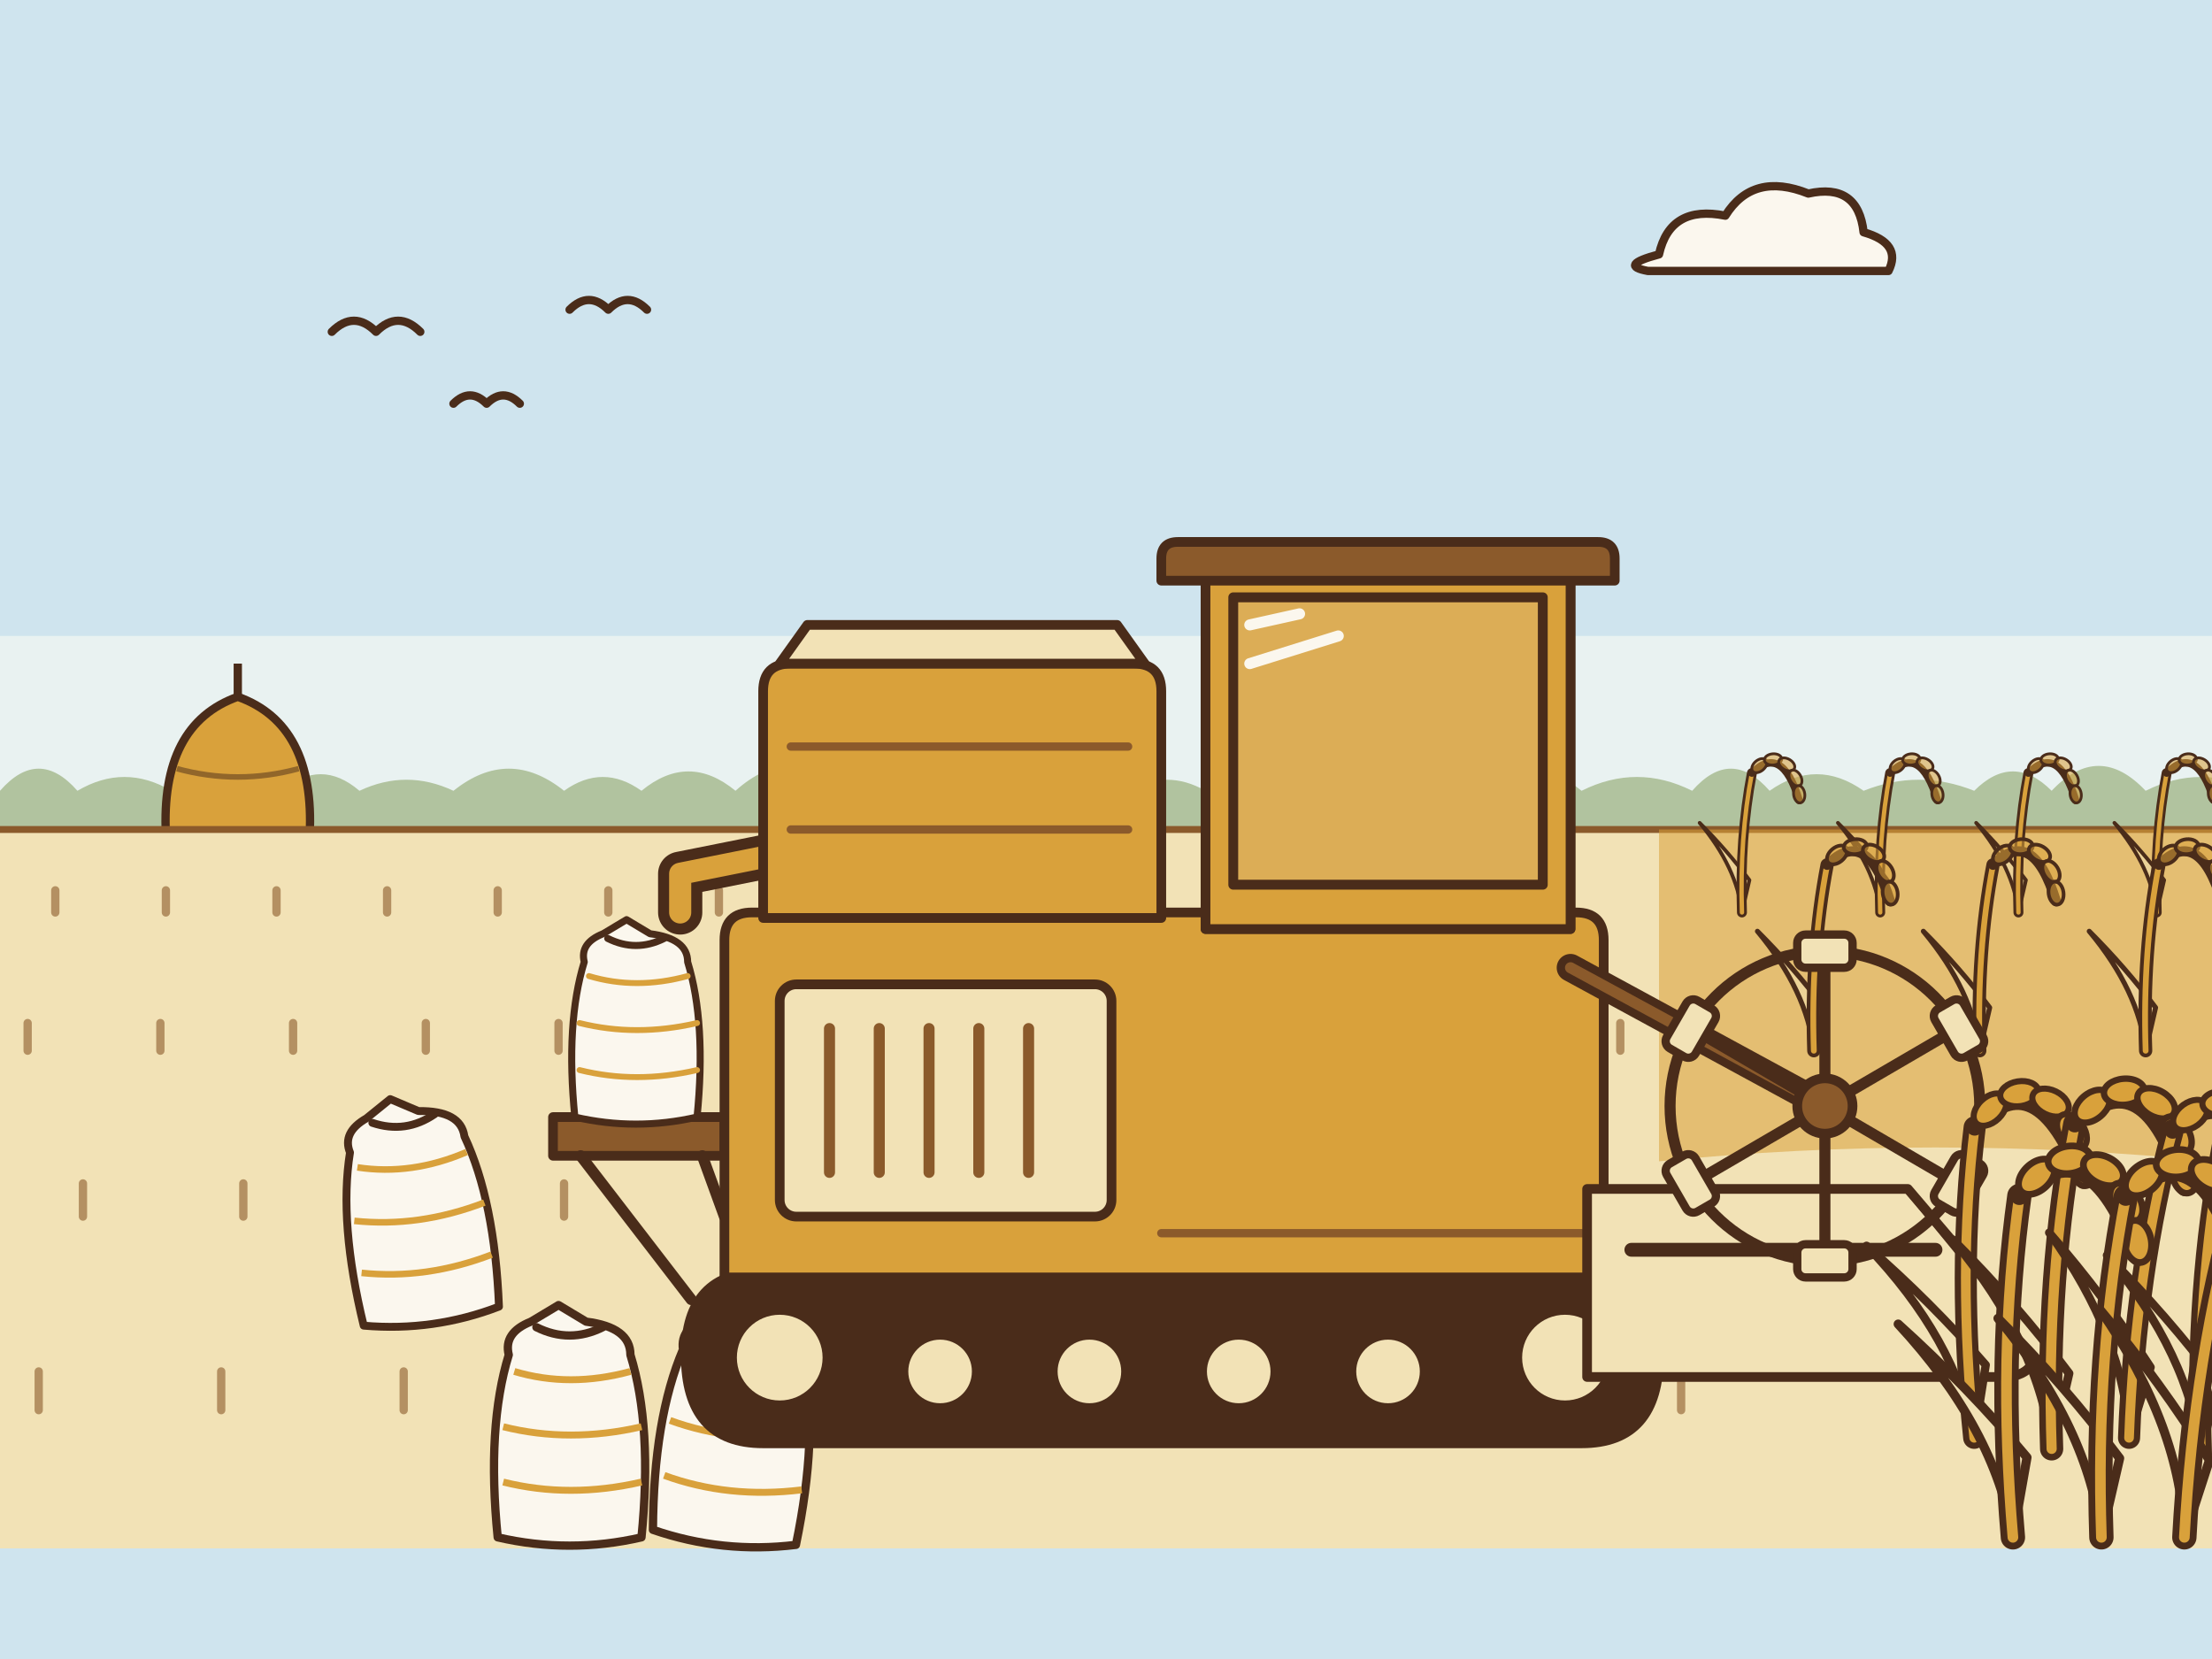
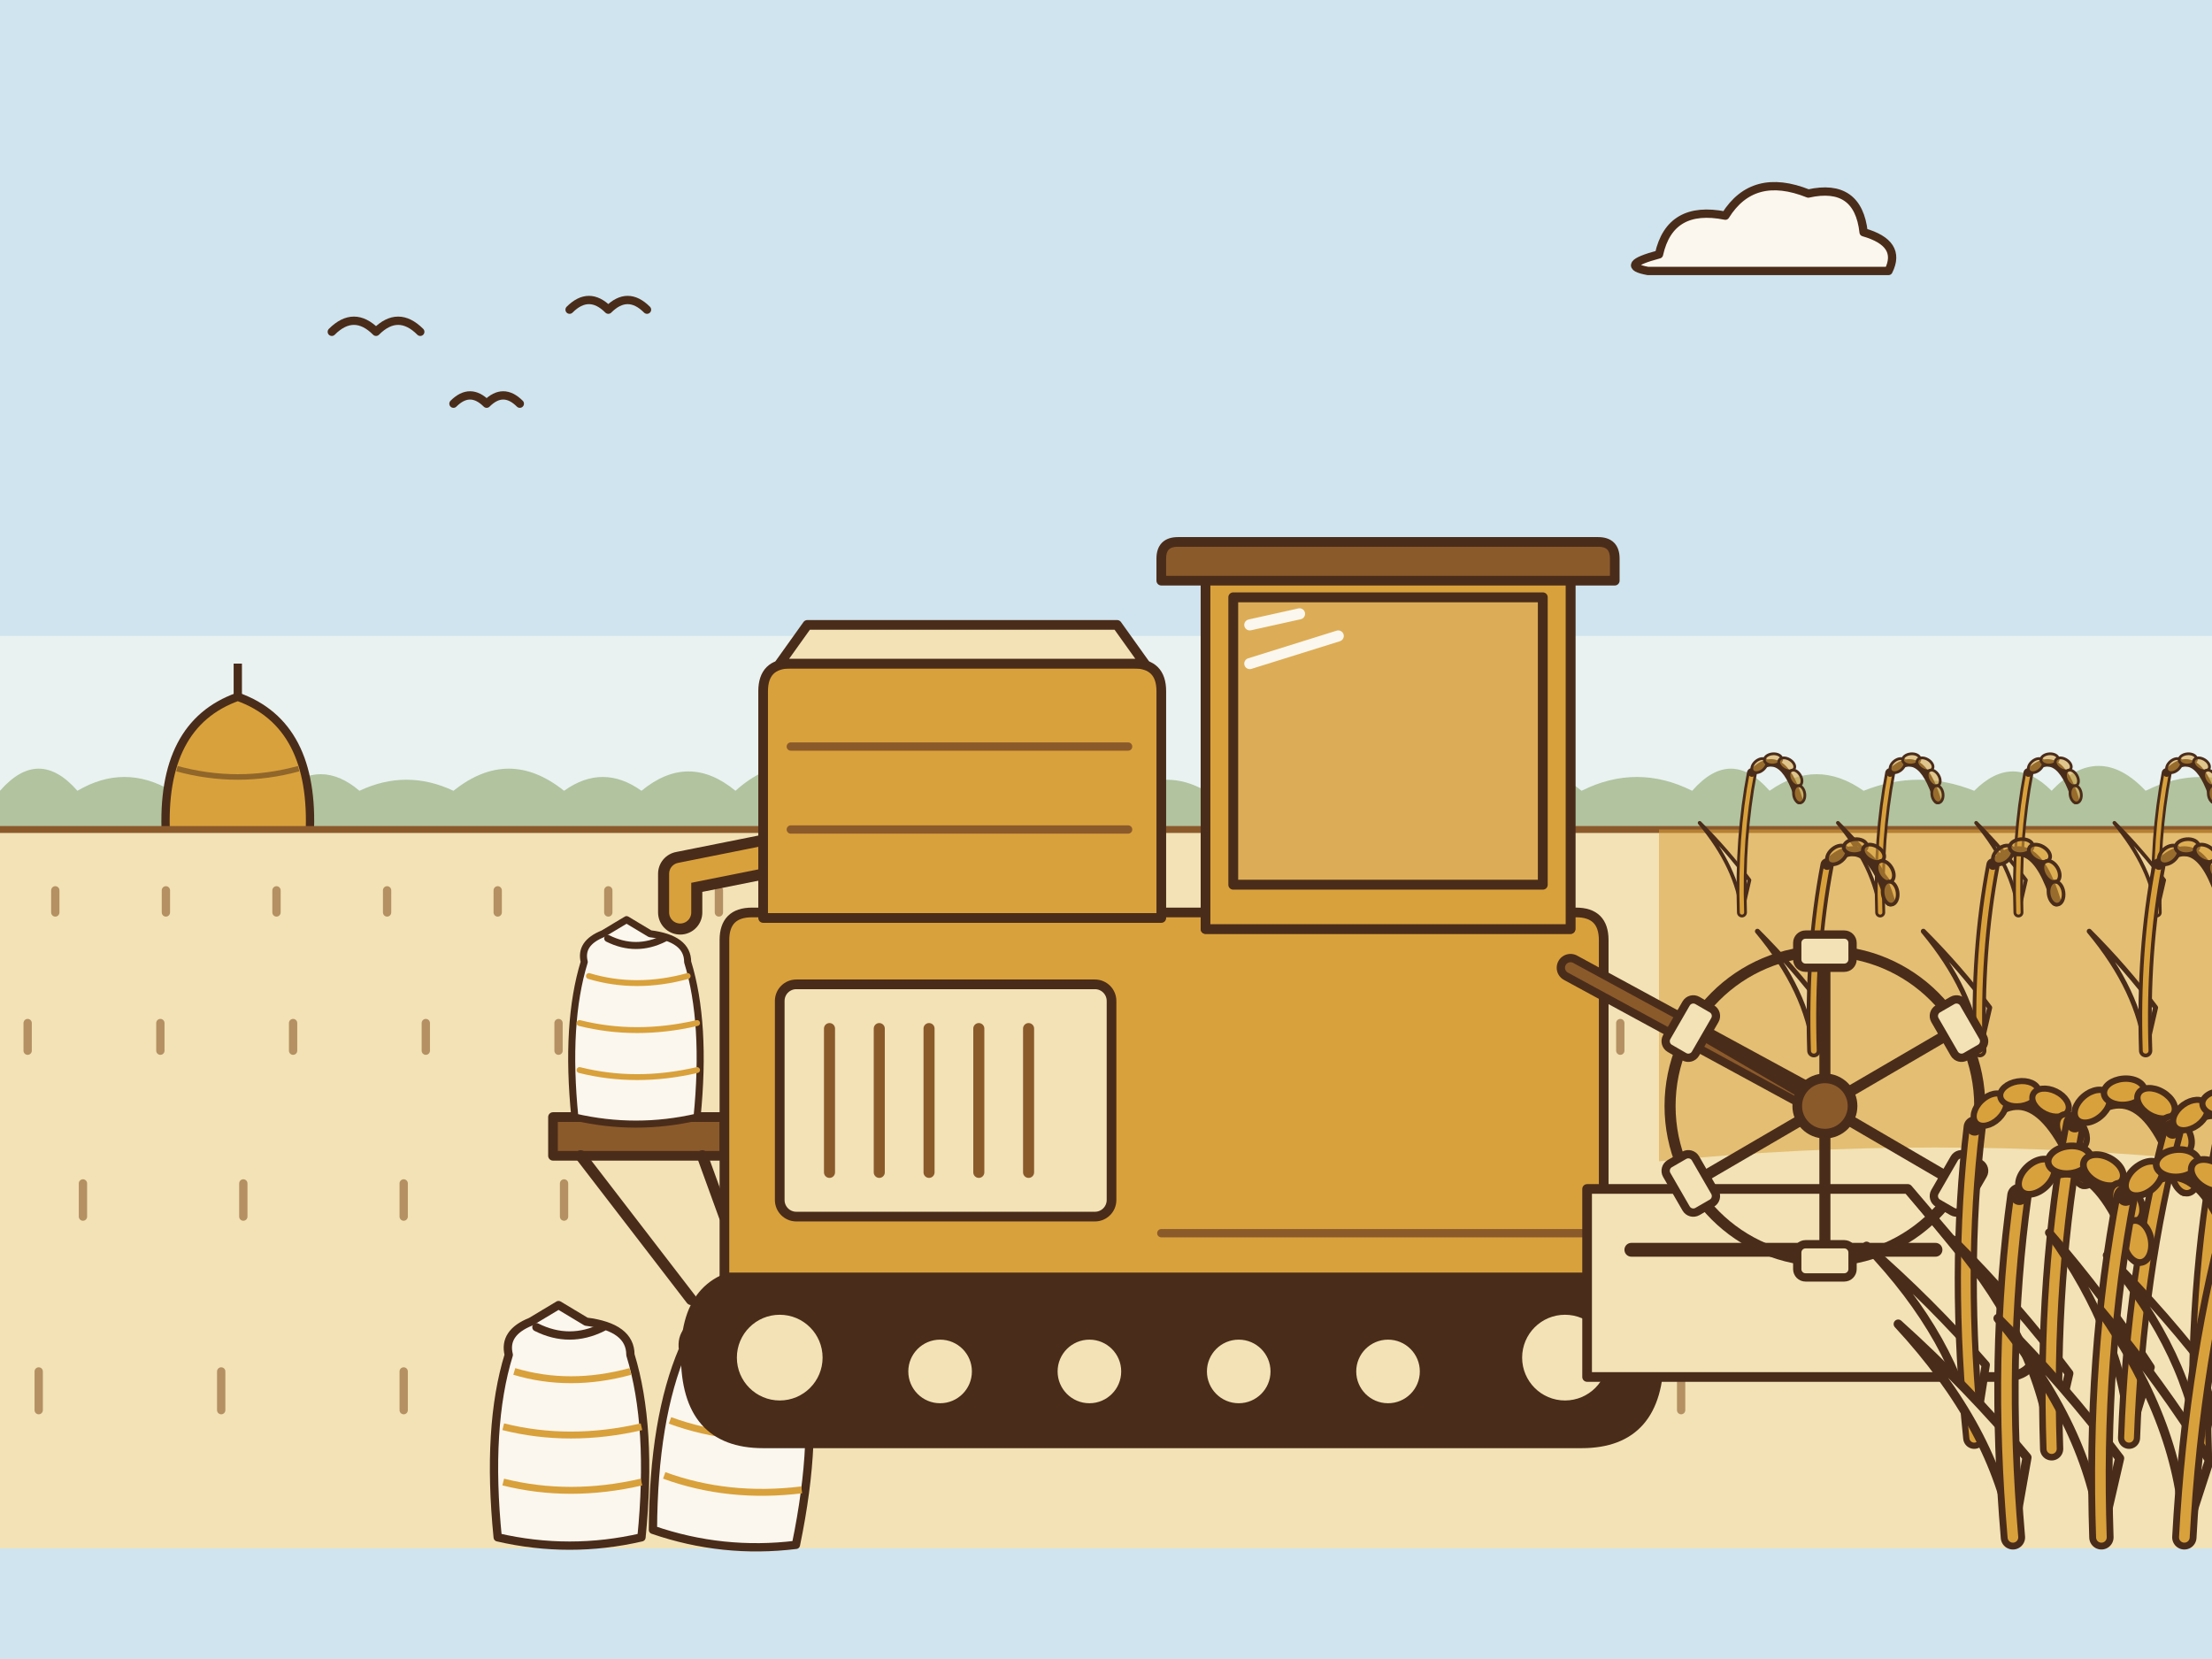
<svg xmlns="http://www.w3.org/2000/svg" viewBox="0 0 800 600">
  <defs>
    <g id="cr">
      <path d="M0 0Q-4 -36 -34 -72Q-12 -50 6 -26Z" fill="#F2E2B6" stroke="#4A2C1A" stroke-width="3" stroke-linejoin="round" />
      <path d="M0 0Q-2 -60 8 -112" fill="none" stroke="#4A2C1A" stroke-width="8" stroke-linecap="round" />
      <path d="M0 0Q-2 -60 8 -112" fill="none" stroke="#D9A13B" stroke-width="3.5" stroke-linecap="round" />
      <path d="M8 -112Q32 -136 46 -90" fill="none" stroke="#4A2C1A" stroke-width="6" stroke-linecap="round" />
      <g fill="#D9A13B" stroke="#4A2C1A" stroke-width="2.2">
        <ellipse cx="14" cy="-118" rx="4.5" ry="7" transform="rotate(50 14 -118)" />
        <ellipse cx="25" cy="-123" rx="4.5" ry="7" transform="rotate(85 25 -123)" />
        <ellipse cx="36" cy="-119" rx="4.5" ry="7" transform="rotate(120 36 -119)" />
        <ellipse cx="43" cy="-108" rx="4.5" ry="7" transform="rotate(150 43 -108)" />
        <ellipse cx="46" cy="-95" rx="4.5" ry="7" transform="rotate(172 46 -95)" />
      </g>
    </g>
    <g id="sk">
      <path d="M-26 0Q-30 -40 -22 -66Q-24 -74 -14 -78L-4 -84L6 -78Q22 -76 22 -66Q30 -40 26 0Q0 6 -26 0Z" fill="#FBF7EE" stroke="#4A2C1A" stroke-width="3" stroke-linejoin="round" />
      <path d="M-20 -60Q0 -54 22 -60M-24 -40Q0 -34 26 -40M-24 -20Q0 -14 26 -20" fill="none" stroke="#D9A13B" stroke-width="2.5" />
      <path d="M-12 -76Q0 -70 12 -76" fill="none" stroke="#4A2C1A" stroke-width="3" stroke-linecap="round" />
    </g>
  </defs>
  <rect width="800" height="600" fill="#CFE4EE" />
  <rect y="230" width="800" height="70" fill="#E9F2F1" />
  <g fill="#FBF7EE" stroke="#4A2C1A" stroke-width="3" stroke-linejoin="round">
    <path d="M600 92q4-18 24-14q10-16 30-8q18-4 20 14q14 4 9 14H596q-11-2 4-6z" />
  </g>
  <path d="M0 302V286q14 -16 28 0q17 -10 34 0q20 -18 40 0q14 -12 28 0q17 -8 34 0q20 -16 40 0q14 -10 28 0q17 -14 34 0q20 -18 40 0q14 -10 28 0q17 -12 34 0q20 -16 40 0q14 -8 28 0q17 -14 34 0q20 -10 40 0q14 -18 28 0q17 -14 34 0q20 -10 40 0q14 -16 28 0q17 -12 34 0q20 -8 40 0q14 -14 28 0q17 -18 34 0q20 -10 40 0V302Z" fill="#6E8B3D" fill-opacity="0.45" />
  <g fill="none" stroke="#4A2C1A" stroke-width="3" stroke-linecap="round" stroke-linejoin="round">
    <path d="M120 120q8-8 16 0q8-8 16 0M164 146q6-6 12 0q6-6 12 0M206 112q7-7 14 0q7-7 14 0" />
  </g>
  <g stroke="#4A2C1A" stroke-width="3" stroke-linejoin="round">
    <path d="M60 302Q58 262 86 252Q114 262 112 302Z" fill="#D9A13B" />
    <path d="M86 252V240" fill="none" />
    <path d="M64 278Q86 284 108 278" fill="none" stroke-width="2" stroke-opacity="0.5" />
  </g>
  <rect y="300" width="800" height="260" fill="#F2E2B6" />
  <path d="M0 300H800" stroke="#8B5A2B" stroke-width="2.5" />
  <path d="M600 300H800V420Q700 410 600 420Z" fill="#D9A13B" fill-opacity="0.55" />
  <g fill="none" stroke="#8B5A2B" stroke-width="3" stroke-linecap="round" stroke-opacity="0.6">
    <path d="M20 330v-8M60 330v-8M100 330v-8M140 330v-8M180 330v-8M220 330v-8M260 330v-8M300 330v-8M340 330v-8M380 330v-8M420 330v-8M460 330v-8M500 330v-8M540 330v-8" />
    <path d="M10 380v-10M58 380v-10M106 380v-10M154 380v-10M202 380v-10M250 380v-10M298 380v-10M346 380v-10M394 380v-10M442 380v-10M490 380v-10M538 380v-10M586 380v-10" />
    <path d="M30 440v-12M88 440v-12M146 440v-12M204 440v-12M262 440v-12M320 440v-12M378 440v-12M436 440v-12M494 440v-12M552 440v-12" />
    <path d="M14 510v-14M80 510v-14M146 510v-14M212 510v-14M278 510v-14M344 510v-14M410 510v-14M476 510v-14M542 510v-14M608 510v-14" />
  </g>
  <g fill="#D9A13B" fill-opacity="0.55">
    <use href="#cr" transform="translate(630 330) scale(0.45)" />
    <use href="#cr" transform="translate(680 330) scale(0.45)" />
    <use href="#cr" transform="translate(730 330) scale(0.45)" />
    <use href="#cr" transform="translate(780 330) scale(0.45)" />
    <use href="#cr" transform="translate(656 380) scale(0.6)" />
    <use href="#cr" transform="translate(716 380) scale(0.6)" />
    <use href="#cr" transform="translate(776 380) scale(0.6)" />
  </g>
  <use data-part="sack" href="#sk" transform="translate(206 556)" />
  <use data-part="sack" href="#sk" transform="translate(262 556) rotate(6)" />
  <g data-part="harvester" stroke="#4A2C1A" stroke-width="3.5" stroke-linejoin="round" stroke-linecap="round">
    <path d="M200 404H262V418H200Z" fill="#8B5A2B" />
    <path d="M210 418L250 470M254 418L262 440" fill="none" stroke-width="4" />
    <use data-part="sack" href="#sk" transform="translate(230 404) scale(0.85)" />
    <path d="M286 308L246 316V330" fill="none" stroke-width="16" />
    <path d="M286 308L246 316V330" fill="none" stroke="#D9A13B" stroke-width="8" />
    <path d="M276 460H572Q600 460 600 490Q600 522 572 522H276Q248 522 248 490Q248 460 276 460Z" fill="#4A2C1A" />
    <g fill="#F2E2B6" stroke-width="3">
      <circle cx="282" cy="491" r="17" />
      <circle cx="340" cy="496" r="13" />
      <circle cx="394" cy="496" r="13" />
      <circle cx="448" cy="496" r="13" />
      <circle cx="502" cy="496" r="13" />
      <circle cx="566" cy="491" r="17" />
    </g>
    <path d="M262 340Q262 330 272 330H570Q580 330 580 340V462H262Z" fill="#D9A13B" />
    <path d="M276 250Q276 240 286 240H410Q420 240 420 250V332H276Z" fill="#D9A13B" />
    <path d="M282 240L292 226H404L414 240Z" fill="#F2E2B6" />
    <path d="M286 270H408M286 300H408" fill="none" stroke="#8B5A2B" stroke-width="3" />
    <rect x="282" y="356" width="120" height="84" rx="6" fill="#F2E2B6" />
    <path d="M300 372V424M318 372V424M336 372V424M354 372V424M372 372V424" fill="none" stroke="#8B5A2B" stroke-width="4" />
    <path d="M420 446H580" fill="none" stroke="#8B5A2B" stroke-width="3" />
    <path d="M436 206H568V336H436Z" fill="#D9A13B" />
    <use data-person="ba-lai-may" data-slot="driver" x="450" y="210" width="110" height="110" />
    <path d="M446 216H558V320H446Z" fill="#E9F2F1" fill-opacity="0.15" />
    <path d="M436 206H568V336H436ZM446 216H558V320H446Z" fill="#D9A13B" fill-rule="evenodd" />
    <path d="M452 226L470 222M452 240L484 230" fill="none" stroke="#FBF7EE" stroke-width="4" />
    <path d="M426 196H578Q584 196 584 202V210H420V202Q420 196 426 196Z" fill="#8B5A2B" />
    <path d="M568 350L660 400" fill="none" stroke-width="10" />
    <path d="M568 350L660 400" fill="none" stroke="#8B5A2B" stroke-width="4" />
    <path d="M574 430H690L736 484Q738 498 724 498H574Z" fill="#F2E2B6" />
    <path d="M590 452H700" fill="none" stroke-width="5" />
    <path d="M690 430L708 452L736 484" fill="none" stroke-width="3" />
    <g data-part="reel" transform="translate(660 400)">
      <circle r="56" fill="none" stroke-width="4" />
      <path d="M0 -56V56M-48 -28L48 28M-48 28L48 -28" fill="none" stroke-width="4" />
      <g fill="#F2E2B6" stroke-width="3">
        <rect x="-10" y="-62" width="20" height="12" rx="3" />
        <rect x="-10" y="50" width="20" height="12" rx="3" />
        <rect x="-10" y="-6" width="20" height="12" rx="3" transform="rotate(60) translate(0 -56)" />
        <rect x="-10" y="-6" width="20" height="12" rx="3" transform="rotate(120) translate(0 -56)" />
        <rect x="-10" y="-6" width="20" height="12" rx="3" transform="rotate(240) translate(0 -56)" />
        <rect x="-10" y="-6" width="20" height="12" rx="3" transform="rotate(300) translate(0 -56)" />
      </g>
      <circle r="10" fill="#8B5A2B" />
    </g>
  </g>
  <g>
    <use data-part="crop" href="#cr" transform="translate(714 520) rotate(-4)" />
    <use data-part="crop" href="#cr" transform="translate(742 524) scale(1.05)" />
    <use data-part="crop" href="#cr" transform="translate(770 520) rotate(4)" />
    <use data-part="crop" href="#cr" transform="translate(796 526)" />
    <use data-part="crop" href="#cr" transform="translate(728 556) scale(1.1) rotate(-3)" />
    <use data-part="crop" href="#cr" transform="translate(760 556) scale(1.1)" />
    <use data-part="crop" href="#cr" transform="translate(790 556) scale(1.1) rotate(5)" />
  </g>
  <use data-person="anh2-be-bao" data-slot="brother" x="-6" y="360" width="196" height="196" />
-   <use data-part="sack" href="#sk" transform="translate(156 476) rotate(-8) scale(0.95)" />
  <use data-include="road" x="0" y="560" />
</svg>
